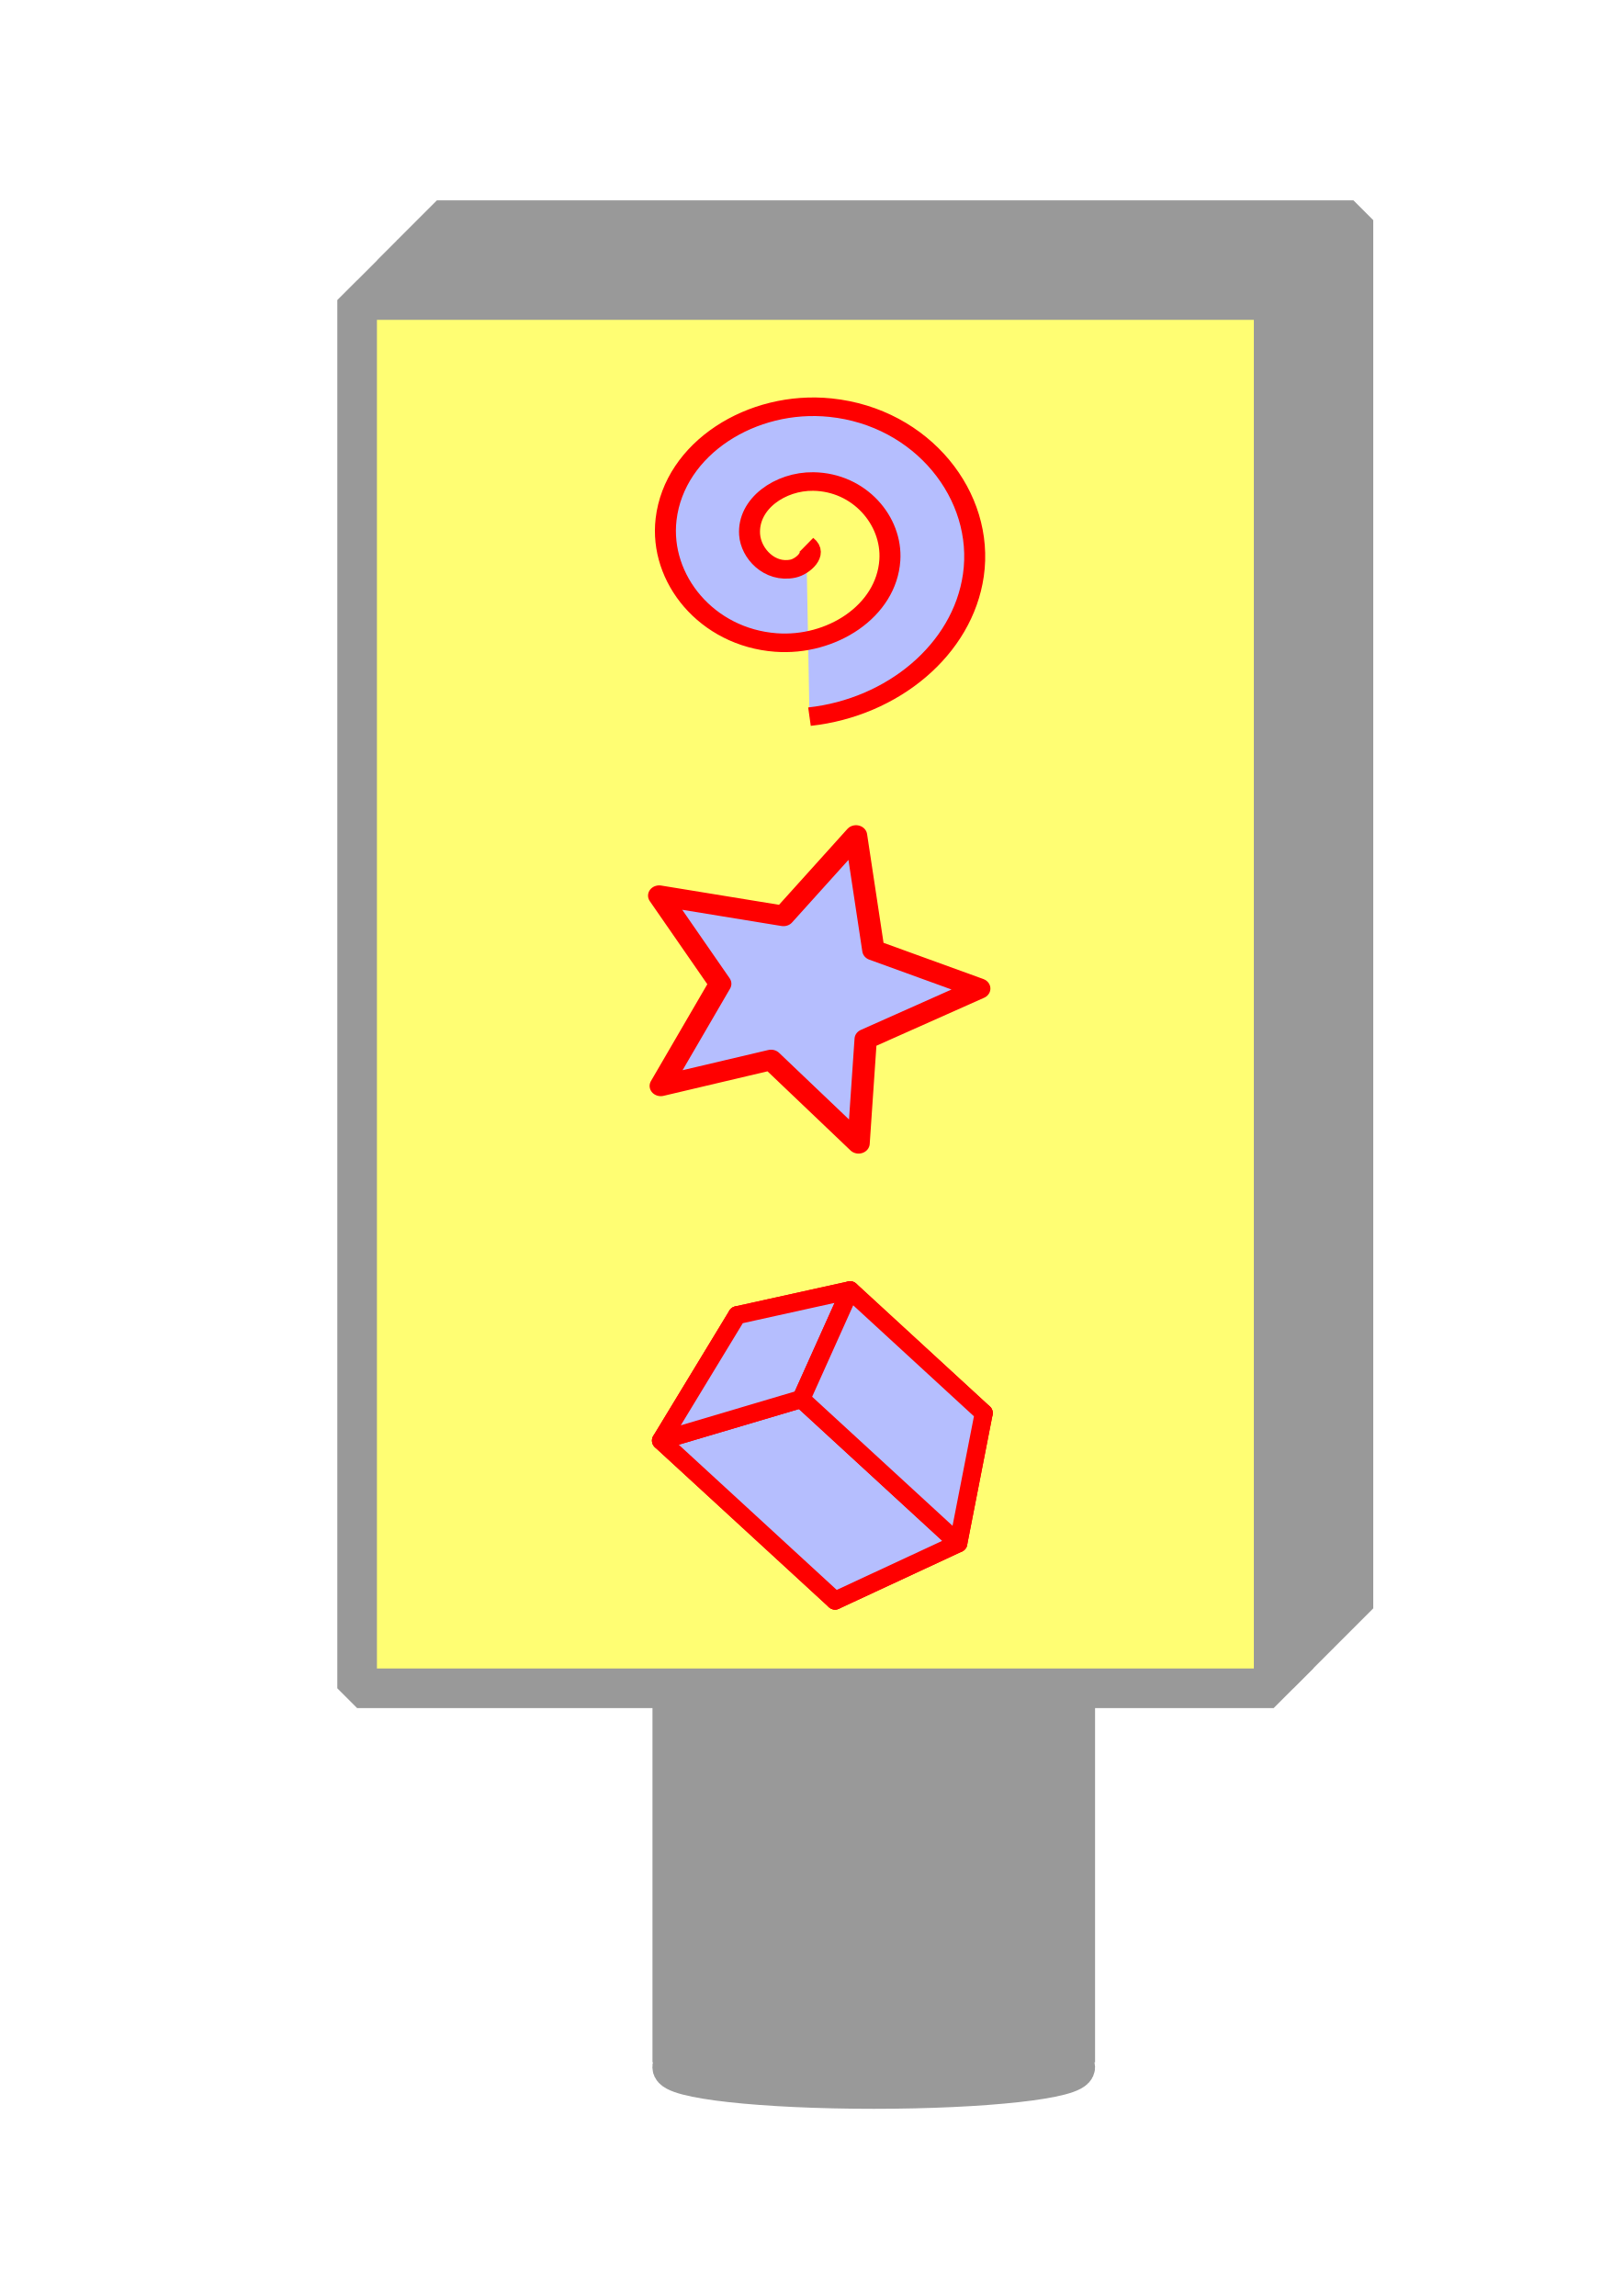
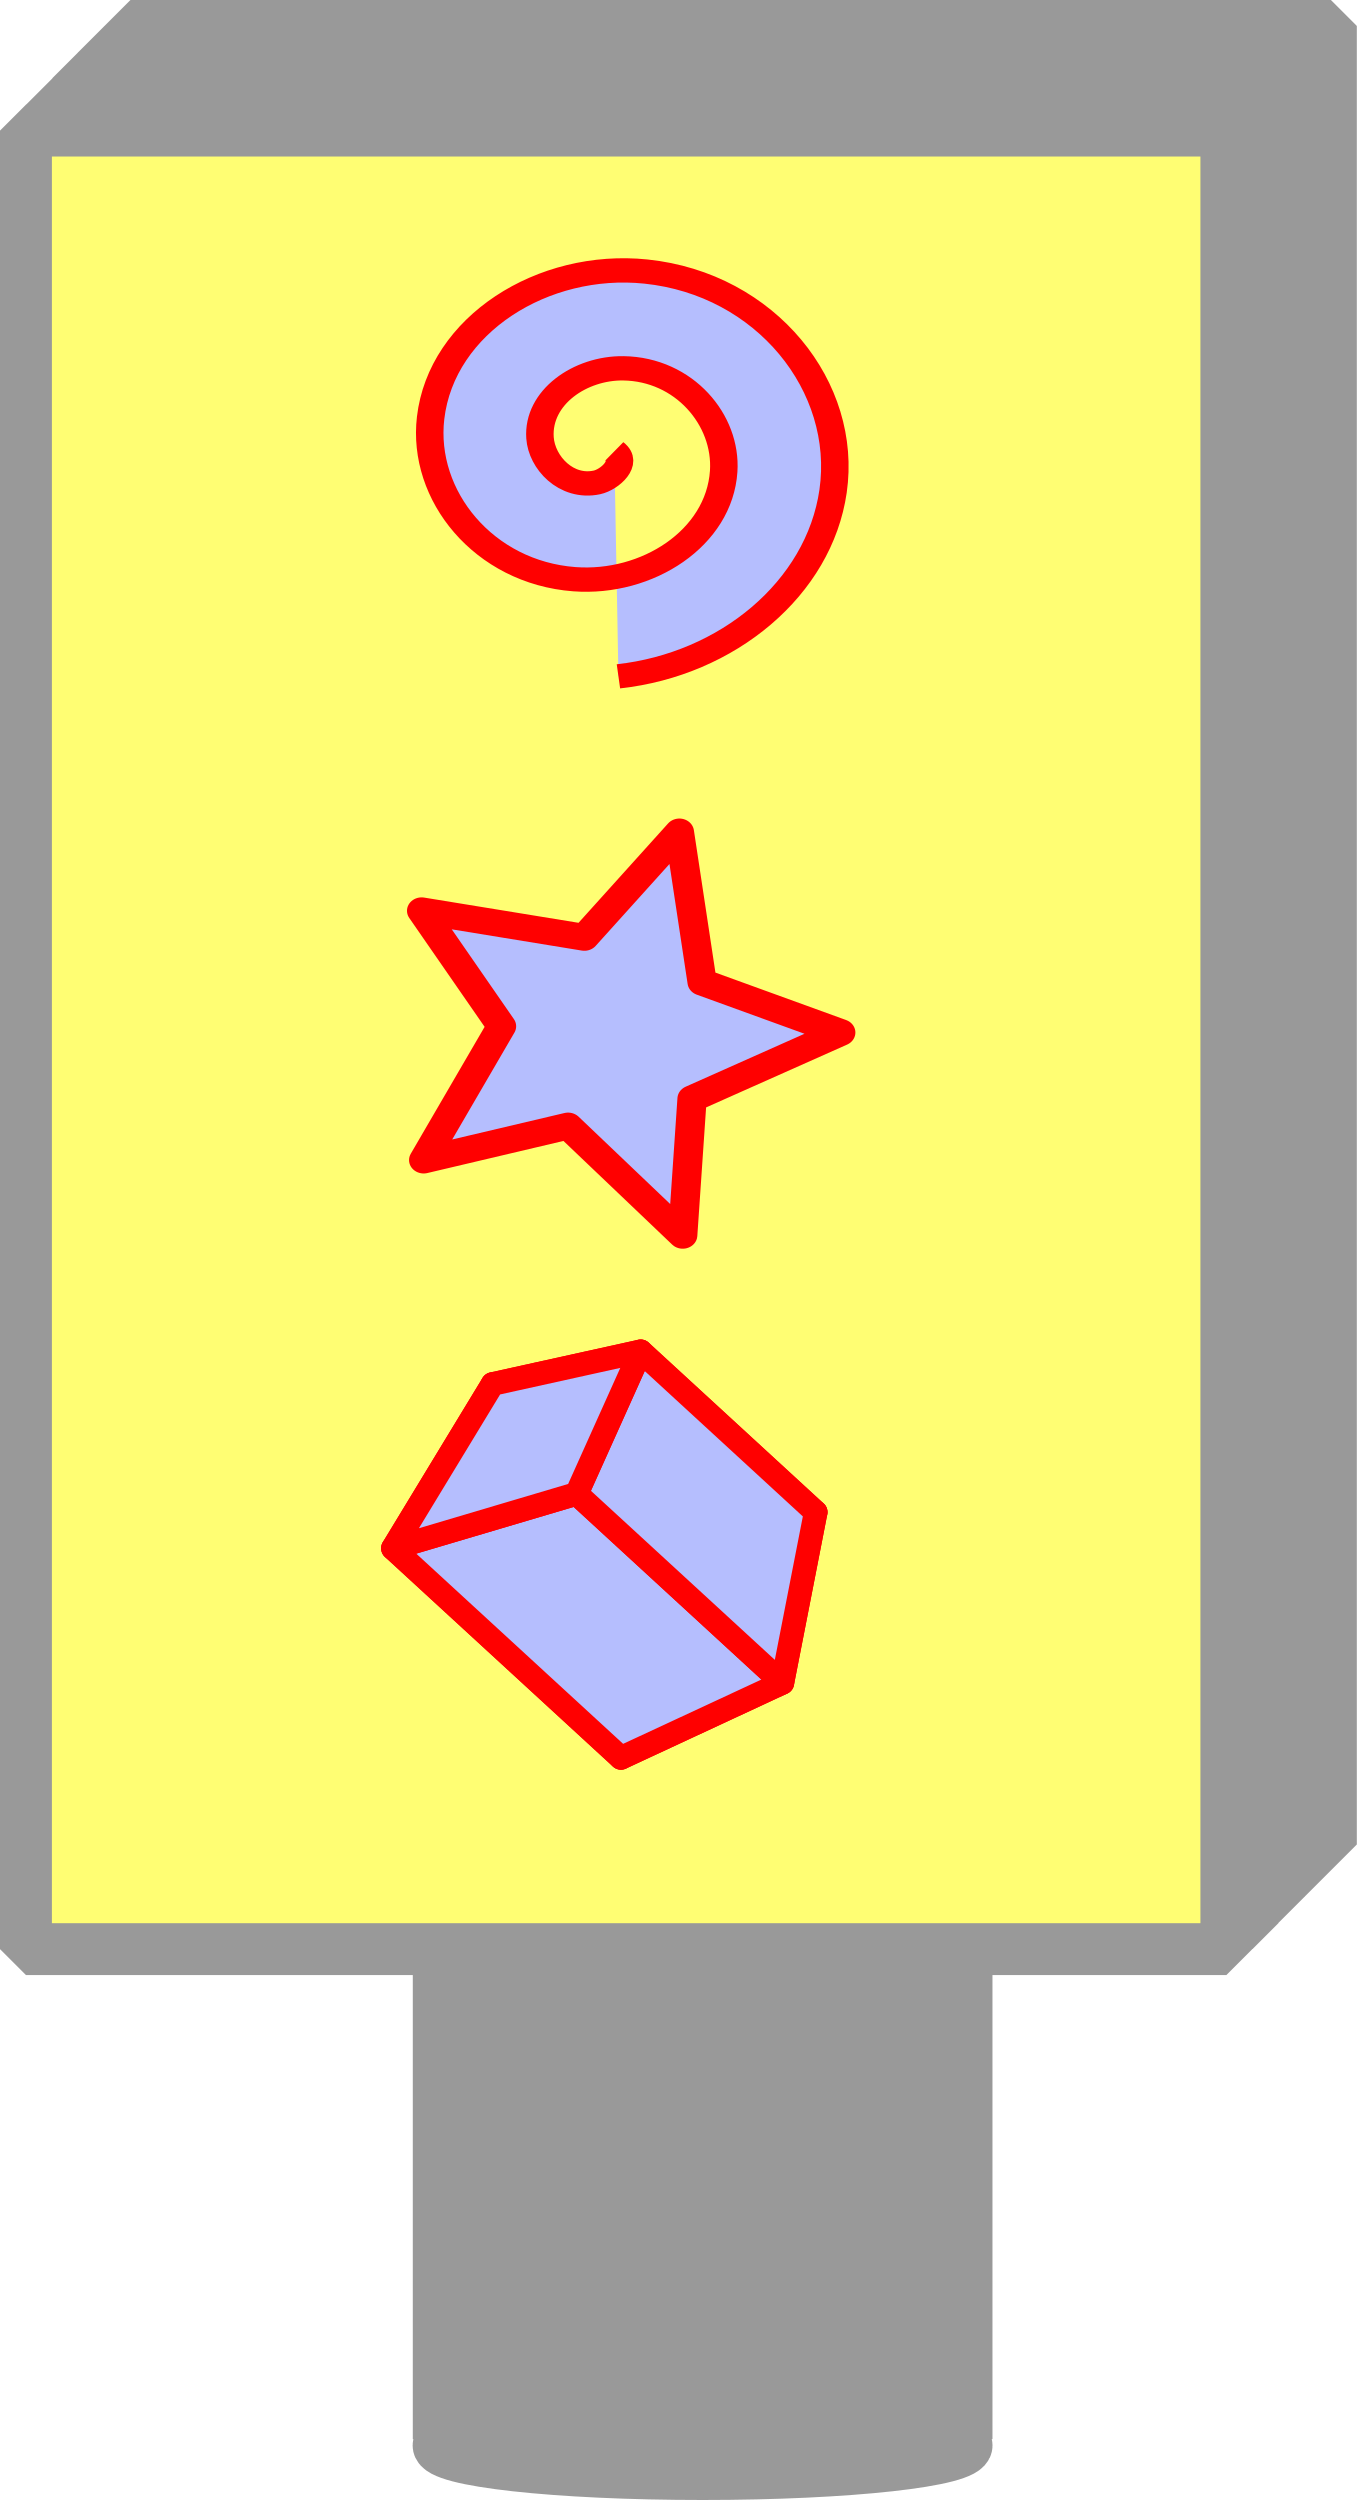
- <svg xmlns="http://www.w3.org/2000/svg" width="210mm" height="297mm" viewBox="0 0 744.094 1052.362" id="svg2" version="1.1">
+ <svg xmlns="http://www.w3.org/2000/svg" width="133.984mm" height="246.87mm" viewBox="0 0 474.745 874.737" id="svg2" version="1.1">
  <defs id="defs4">
    </defs>
-   <g id="layer1">
+   <g id="layer1" transform="translate(-154.5759,-91.82705)">
    <rect style="fill:#999999;fill-opacity:0;stroke:#999999;stroke-width:18.158;stroke-linejoin:bevel;stroke-miterlimit:4;stroke-dasharray:none;stroke-opacity:1" id="rect4219-8-7-3" width="420.019" height="636.292" x="191.071" y="110.051" />
    <rect style="fill:#999999;fill-opacity:0;stroke:#999999;stroke-width:18.158;stroke-linejoin:bevel;stroke-miterlimit:4;stroke-dasharray:none;stroke-opacity:1" id="rect4219-8-7-6" width="420.019" height="636.292" x="200.223" y="100.906" />
    <rect style="fill:#999999;fill-opacity:0;stroke:#999999;stroke-width:18.158;stroke-linejoin:bevel;stroke-miterlimit:4;stroke-dasharray:none;stroke-opacity:1" id="rect4219-8-7" width="420.019" height="636.292" x="181.986" y="119.149" />
    <rect style="fill:#999999;fill-opacity:0;stroke:#999999;stroke-width:18.158;stroke-linejoin:bevel;stroke-miterlimit:4;stroke-dasharray:none;stroke-opacity:1" id="rect4219-8" width="420.019" height="636.292" x="172.828" y="128.401" />
    <rect style="fill:#fffe73;fill-opacity:1;stroke:#ff00e4;stroke-width:0;stroke-miterlimit:4;stroke-dasharray:none;stroke-opacity:1" id="rect4221-7-5" width="422.419" height="625.824" x="161.069" y="145.017" />
-     <rect style="fill:#500000;fill-opacity:0;stroke:#999999;stroke-width:18.158;stroke-miterlimit:4;stroke-dasharray:none;stroke-opacity:1;stroke-linejoin:bevel" id="rect4219" width="420.019" height="636.292" x="163.655" y="137.527" />
+     <rect style="fill:#500000;fill-opacity:0;stroke:#999999;stroke-width:18.158;stroke-linejoin:bevel;stroke-miterlimit:4;stroke-dasharray:none;stroke-opacity:1" id="rect4219" width="420.019" height="636.292" x="163.655" y="137.527" />
    <rect style="fill:#999999;fill-opacity:1;stroke:#999999;stroke-width:43.787;stroke-miterlimit:4;stroke-dasharray:none;stroke-opacity:1" id="rect7422" width="159.039" height="128.539" x="320.904" y="794.838" />
    <path style="fill:#b5befe;fill-opacity:1;fill-rule:evenodd;stroke:#ff0000;stroke-width:8;stroke-linecap:butt;stroke-linejoin:miter;stroke-miterlimit:4;stroke-dasharray:none;stroke-opacity:1" id="path4178" d="m 357.713,374.37 c 4.264,3.707 -1.337,9.327 -5.077,10.223 -8.903,2.134 -16.048,-6.515 -16.544,-14.675 -0.808,-13.319 11.729,-23.061 24.272,-22.864 17.664,0.277 30.165,16.971 29.184,33.87 -1.277,21.998 -22.22,37.31 -43.467,35.504 -26.329,-2.238 -44.477,-27.474 -41.825,-53.064 3.177,-30.661 32.73,-51.655 62.662,-48.145 34.994,4.104 58.842,37.987 54.465,72.259 -4.087,31.998 -30.766,56.974 -62.468,60.906" transform="matrix(1.20229,0,0,1.063565,-60.55987,-148.4138)" />
    <path style="opacity:1;fill:#b5befe;fill-opacity:1;stroke:#ff0000;stroke-width:8;stroke-linecap:round;stroke-linejoin:round;stroke-miterlimit:4;stroke-dasharray:none;stroke-dashoffset:0;stroke-opacity:1" id="path4180" d="m 375.447,604.957 -31.369,-32.595 -39.514,10.157 21.306,-39.906 -21.87,-34.441 44.537,7.931 25.997,-31.443 6.22,44.808 37.937,15.009 -40.693,19.762 z" transform="matrix(1.278776,0,0,1.173184,-86.65708,-185.6738)" />
    <g id="g7229" style="opacity:1;fill:#b5befe;fill-opacity:1;fill-rule:nonzero;stroke:#ff0000;stroke-width:8.659;stroke-linecap:round;stroke-linejoin:miter;stroke-miterlimit:4;stroke-dasharray:none;stroke-dashoffset:0;stroke-opacity:1">
-       <path id="path7235" style="fill:#b5befe;fill-opacity:1;fill-rule:evenodd;stroke:#ff0000;stroke-width:8.259;stroke-linecap:butt;stroke-linejoin:round;stroke-miterlimit:4;stroke-dasharray:none;stroke-opacity:1" d="m 404.59,664.238 46.23,-16.562 -61.235,-56.297 -51.797,11.444 z" points="450.82,647.675 389.585,591.379 337.788,602.823 404.59,664.238 " />
-       <path id="path7231" style="fill:#b5befe;fill-opacity:1;fill-rule:evenodd;stroke:#ff0000;stroke-width:8.259;stroke-linecap:butt;stroke-linejoin:round;stroke-miterlimit:4;stroke-dasharray:none;stroke-opacity:1" d="m 404.59,664.238 -66.802,-61.415 -34.882,57.468 79.778,73.344 z" points="337.788,602.823 302.906,660.291 382.683,733.635 404.59,664.238 " />
-       <path id="path7233" style="fill:#b5befe;fill-opacity:1;fill-rule:evenodd;stroke:#ff0000;stroke-width:8.259;stroke-linecap:butt;stroke-linejoin:round;stroke-miterlimit:4;stroke-dasharray:none;stroke-opacity:1" d="m 404.59,664.238 46.23,-16.562 -11.661,59.699 -56.476,26.261 z" points="450.82,647.675 439.16,707.374 382.683,733.635 404.59,664.238 " />
-       <path id="path7241" style="fill:#b5befe;fill-opacity:1;fill-rule:evenodd;stroke:#ff0000;stroke-width:8.259;stroke-linecap:butt;stroke-linejoin:round;stroke-miterlimit:4;stroke-dasharray:none;stroke-opacity:1" d="m 382.683,733.635 56.476,-26.261 -71.965,-66.161 -64.289,19.078 z" points="439.16,707.374 367.195,641.213 302.906,660.291 382.683,733.635 " />
-       <path id="path7239" style="fill:#b5befe;fill-opacity:1;fill-rule:evenodd;stroke:#ff0000;stroke-width:8.259;stroke-linecap:butt;stroke-linejoin:round;stroke-miterlimit:4;stroke-dasharray:none;stroke-opacity:1" d="m 337.788,602.823 51.797,-11.444 -22.39,49.834 -64.289,19.078 z" points="389.585,591.379 367.195,641.213 302.906,660.291 337.788,602.823 " />
-       <path id="path7237" style="fill:#b5befe;fill-opacity:1;fill-rule:evenodd;stroke:#ff0000;stroke-width:8.259;stroke-linecap:butt;stroke-linejoin:round;stroke-miterlimit:4;stroke-dasharray:none;stroke-opacity:1" d="m 450.82,647.675 -61.235,-56.297 -22.39,49.834 71.965,66.161 z" points="389.585,591.379 367.195,641.213 439.16,707.374 450.82,647.675 " />
+       <path id="path7235" style="fill:#b5befe;fill-opacity:1;fill-rule:evenodd;stroke:#ff0000;stroke-width:8.259;stroke-linecap:butt;stroke-linejoin:round;stroke-miterlimit:4;stroke-dasharray:none;stroke-opacity:1" d="m 393.75,637.5 46.23,-16.562 -61.235,-56.297 -51.797,11.444 z" points="439.98,620.938 378.745,564.641 326.948,576.085 393.75,637.5 " />
+       <path id="path7231" style="fill:#b5befe;fill-opacity:1;fill-rule:evenodd;stroke:#ff0000;stroke-width:8.259;stroke-linecap:butt;stroke-linejoin:round;stroke-miterlimit:4;stroke-dasharray:none;stroke-opacity:1" d="m 393.75,637.5 -66.802,-61.415 -34.882,57.468 79.778,73.344 z" points="326.948,576.085 292.066,633.553 371.844,706.897 393.75,637.5 " />
+       <path id="path7233" style="fill:#b5befe;fill-opacity:1;fill-rule:evenodd;stroke:#ff0000;stroke-width:8.259;stroke-linecap:butt;stroke-linejoin:round;stroke-miterlimit:4;stroke-dasharray:none;stroke-opacity:1" d="m 393.75,637.5 46.23,-16.562 -11.661,59.699 -56.476,26.261 z" points="439.98,620.938 428.32,680.636 371.844,706.897 393.75,637.5 " />
+       <path id="path7241" style="fill:#b5befe;fill-opacity:1;fill-rule:evenodd;stroke:#ff0000;stroke-width:8.259;stroke-linecap:butt;stroke-linejoin:round;stroke-miterlimit:4;stroke-dasharray:none;stroke-opacity:1" d="m 371.844,706.897 56.476,-26.261 -71.965,-66.161 -64.289,19.078 z" points="428.32,680.636 356.355,614.475 292.066,633.553 371.844,706.897 " />
+       <path id="path7237" style="fill:#b5befe;fill-opacity:1;fill-rule:evenodd;stroke:#ff0000;stroke-width:8.259;stroke-linecap:butt;stroke-linejoin:round;stroke-miterlimit:4;stroke-dasharray:none;stroke-opacity:1" d="m 439.98,620.938 -61.235,-56.297 -22.39,49.834 71.965,66.161 z" points="378.745,564.641 356.355,614.475 428.32,680.636 439.98,620.938 " />
+       <path id="path7239" style="fill:#b5befe;fill-opacity:1;fill-rule:evenodd;stroke:#ff0000;stroke-width:8.259;stroke-linecap:butt;stroke-linejoin:round;stroke-miterlimit:4;stroke-dasharray:none;stroke-opacity:1" d="m 326.948,576.085 51.797,-11.444 -22.39,49.834 -64.289,19.078 z" points="378.745,564.641 356.355,614.475 292.066,633.553 326.948,576.085 " />
    </g>
    <ellipse style="opacity:1;fill:#999999;fill-opacity:1;fill-rule:nonzero;stroke:#999999;stroke-width:17.681;stroke-linecap:round;stroke-linejoin:bevel;stroke-miterlimit:4;stroke-dasharray:none;stroke-dashoffset:0;stroke-opacity:1" id="path14840" cx="400.402" cy="947.485" rx="92.606" ry="10.239" />
  </g>
</svg>
